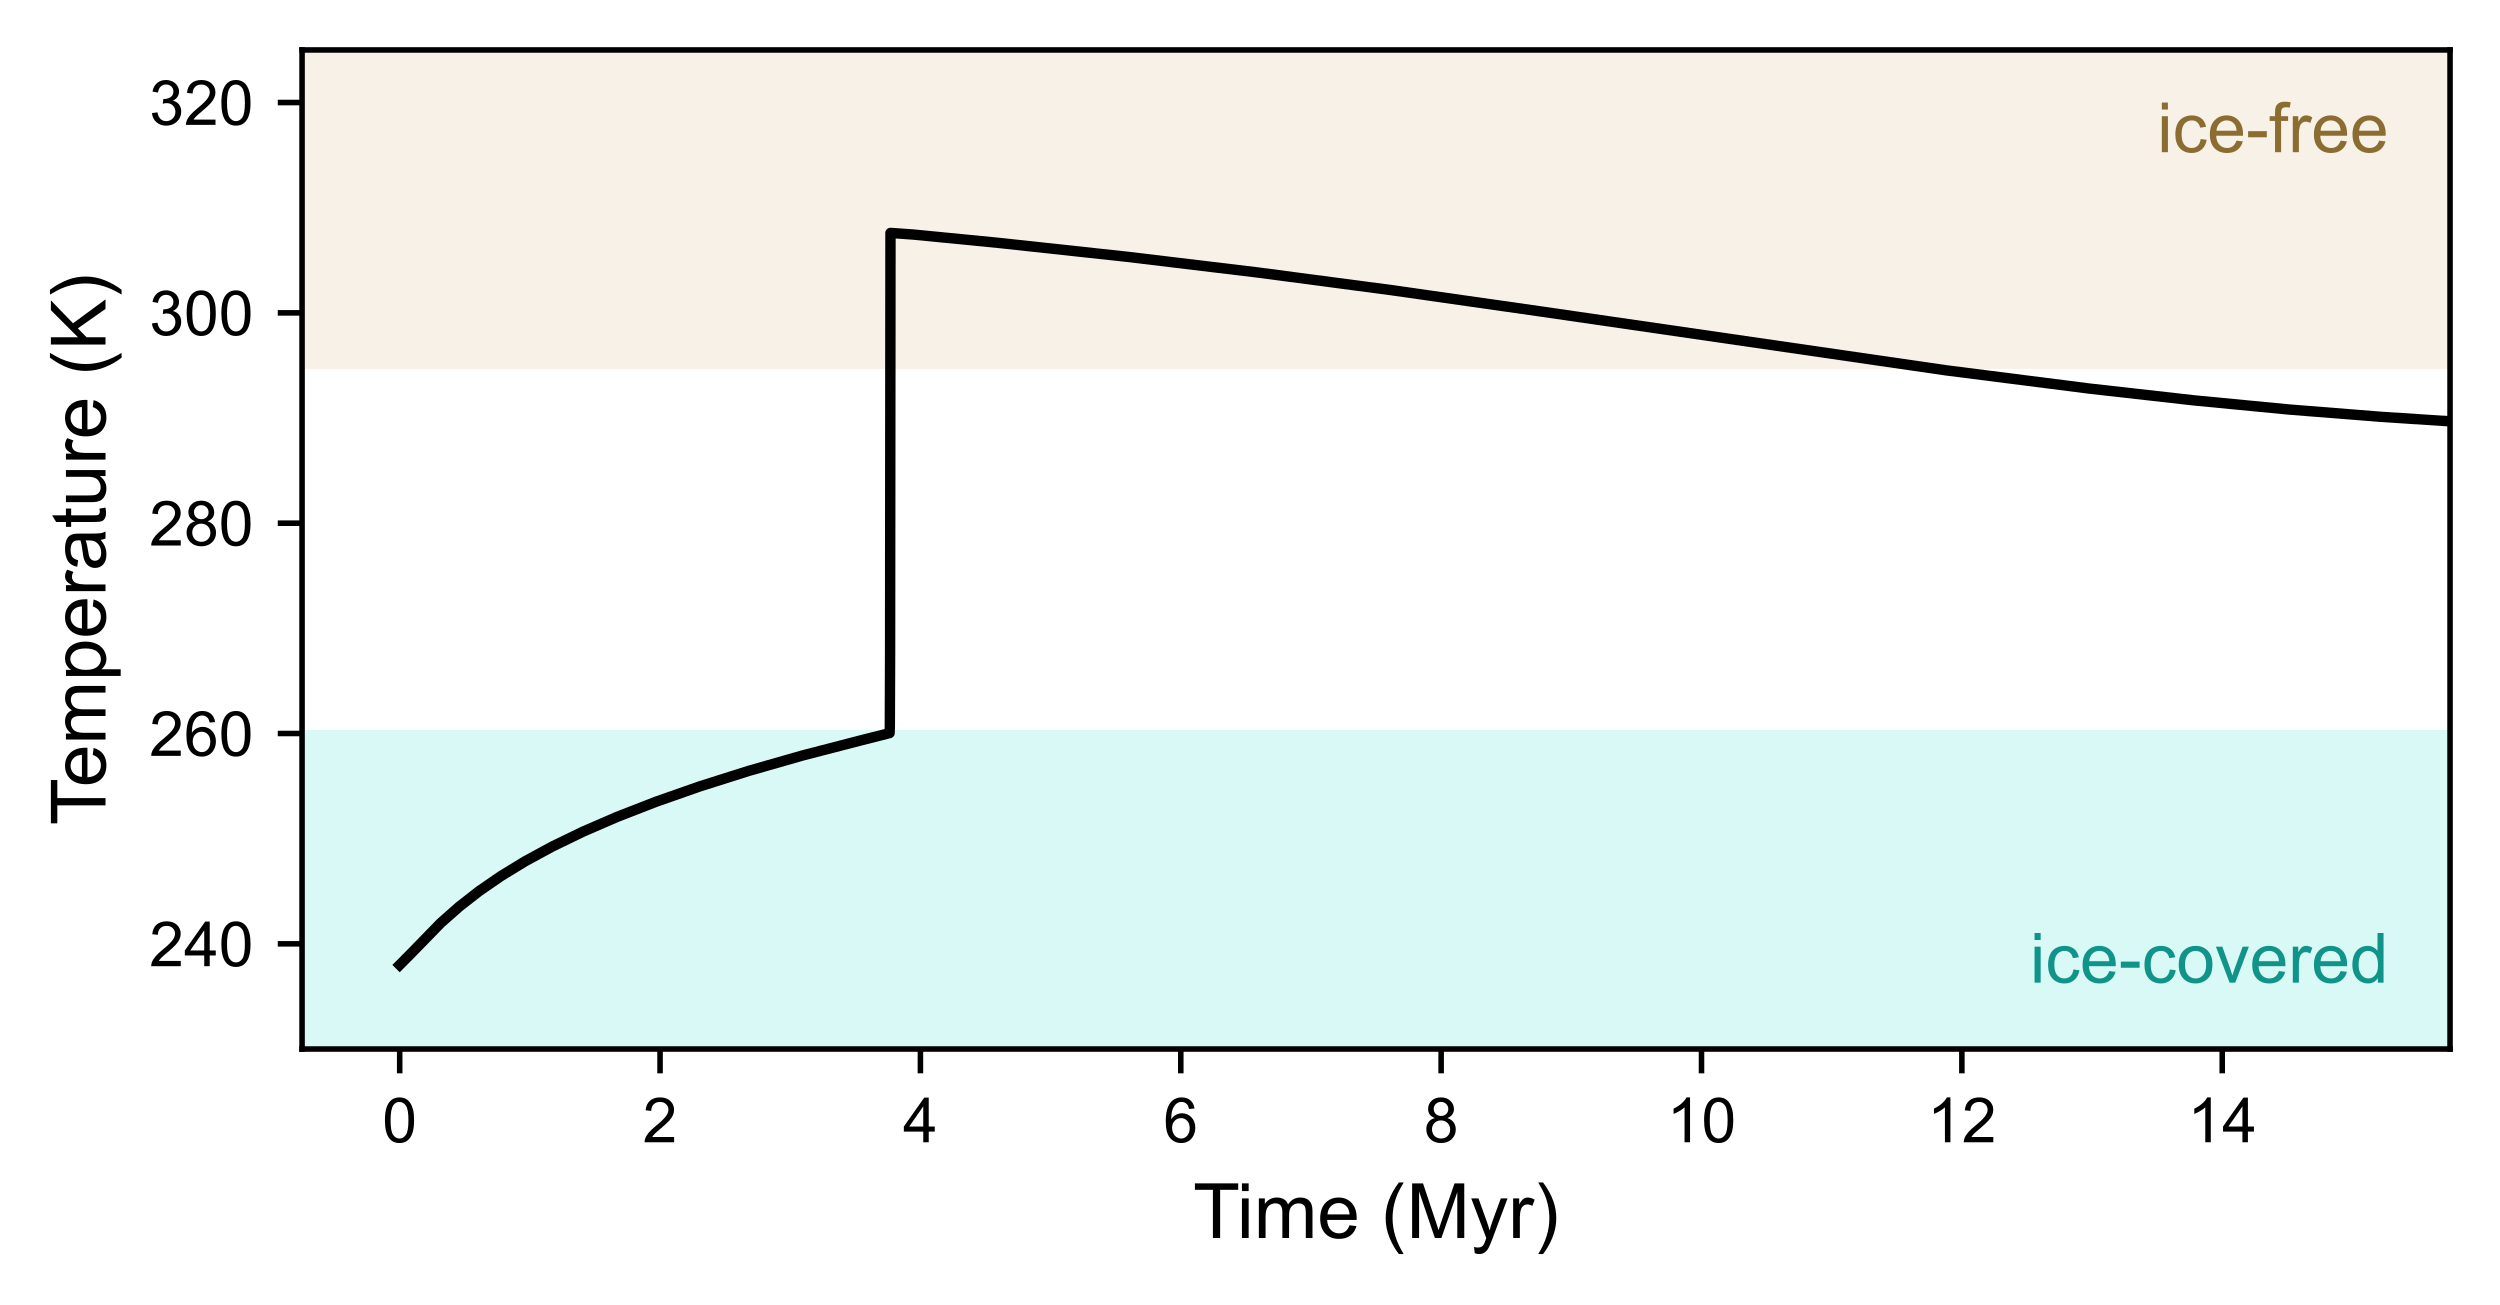
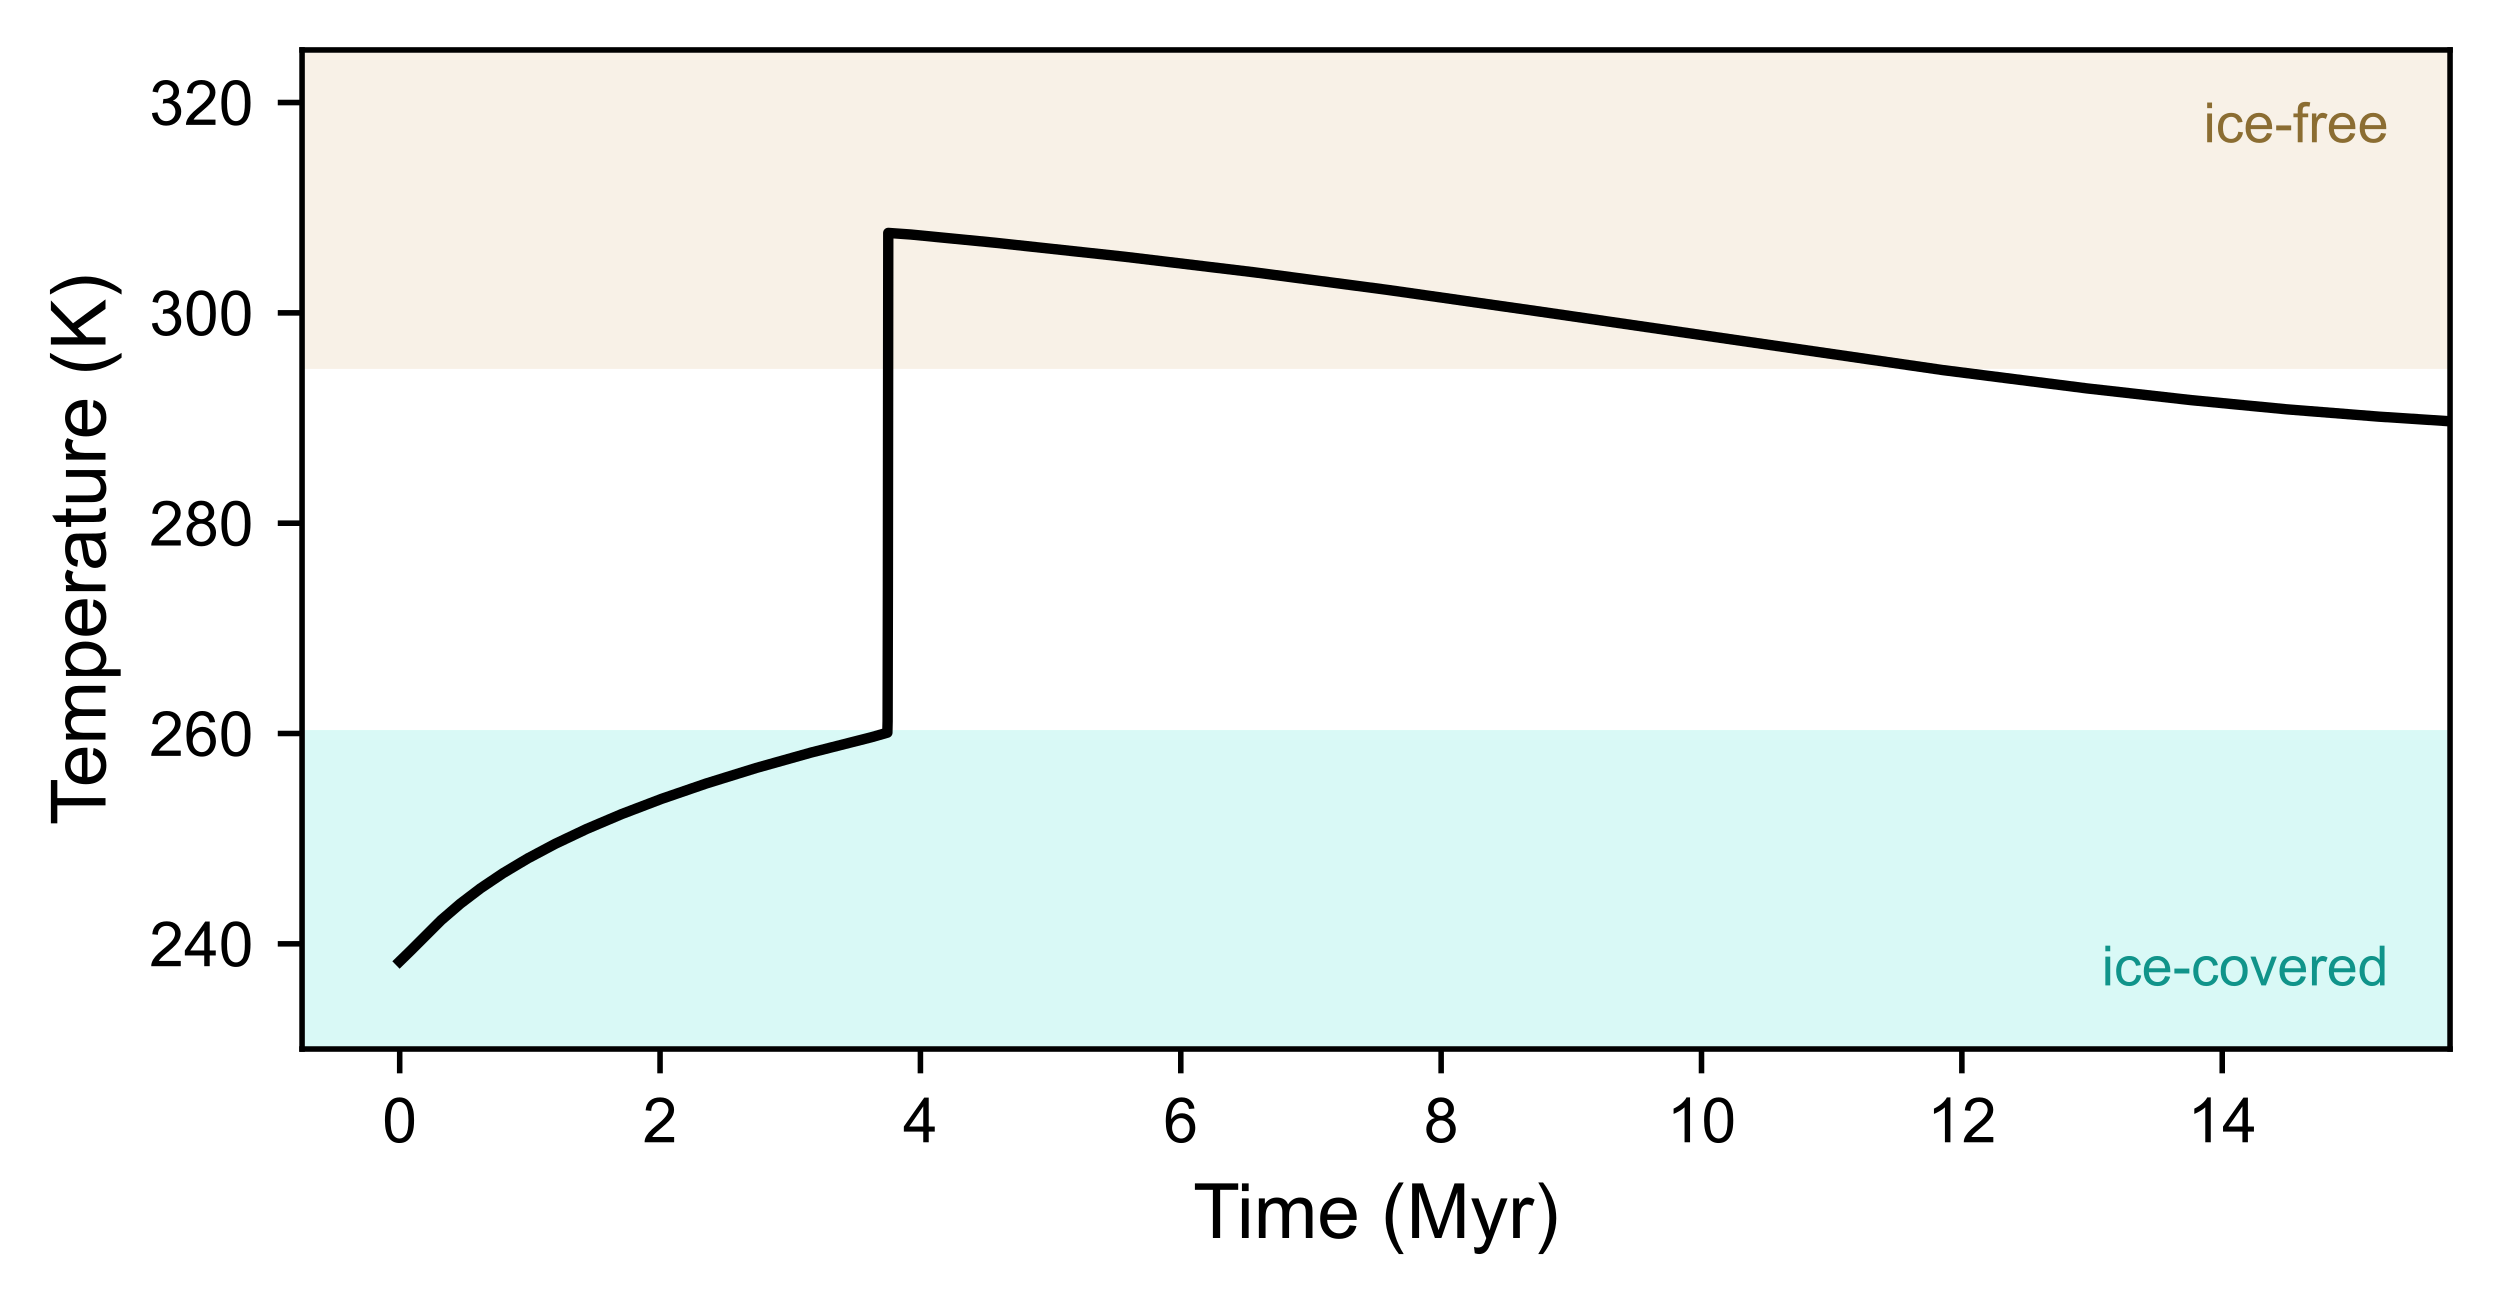
<svg xmlns="http://www.w3.org/2000/svg" xmlns:xlink="http://www.w3.org/1999/xlink" width="360.337pt" height="187.954pt" viewBox="0 0 360.337 187.954" version="1.1">
  <defs>
    <style type="text/css">*{stroke-linejoin: round; stroke-linecap: butt}</style>
  </defs>
  <g id="figure_1">
    <g id="patch_1">
      <path d="M 0 187.954  L 360.337 187.954  L 360.337 0  L 0 0  L 0 187.954  z " style="fill: none" />
    </g>
    <g id="axes_1">
      <g id="patch_2">
        <path d="M 43.537 151.2  L 353.137 151.2  L 353.137 7.2  L 43.537 7.2  L 43.537 151.2  z " style="fill: none" />
      </g>
      <g id="patch_3">
-         <path d="M 43.537 52.674  L 353.137 52.674  L 353.137 -15.537  L 43.537 -15.537  z " clip-path="url(#pe8b1b72b8a)" style="fill: #deb887; opacity: 0.2; stroke: #deb887; stroke-linejoin: miter" />
+         <path d="M 43.537 52.674  L 353.137 52.674  L 353.137 -15.537  L 43.537 -15.537  z " clip-path="url(#p3c1999693b)" style="fill: #deb887; opacity: 0.2; stroke: #deb887; stroke-linejoin: miter" />
      </g>
      <g id="patch_4">
-         <path d="M 43.537 166.358  L 353.137 166.358  L 353.137 105.726  L 43.537 105.726  z " clip-path="url(#pe8b1b72b8a)" style="fill: #40e0d0; opacity: 0.2; stroke: #40e0d0; stroke-linejoin: miter" />
+         <path d="M 43.537 166.358  L 353.137 166.358  L 353.137 105.726  L 43.537 105.726  z " clip-path="url(#p3c1999693b)" style="fill: #40e0d0; opacity: 0.2; stroke: #40e0d0; stroke-linejoin: miter" />
      </g>
      <g id="matplotlib.axis_1">
        <g id="xtick_1">
          <g id="line2d_1">
            <defs>
-               <path id="m2e816b3825" d="M 0 0  L 0 3.5  " style="stroke: #000000; stroke-width: 0.8" />
+               <path id="m2043c33c26" d="M 0 0  L 0 3.5  " style="stroke: #000000; stroke-width: 0.8" />
            </defs>
            <g>
-               <use xlink:href="#m2e816b3825" x="57.61" y="151.2" style="stroke: #000000; stroke-width: 0.8" />
+               <use xlink:href="#m2043c33c26" x="57.61" y="151.2" style="stroke: #000000; stroke-width: 0.8" />
            </g>
          </g>
          <g id="text_1">
            <g transform="translate(55.10765 164.642) scale(0.09 -0.09)">
              <defs>
                <path id="ArialMT-30" d="M 266 2259  Q 266 3072 433 3567  Q 600 4063 929 4331  Q 1259 4600 1759 4600  Q 2128 4600 2406 4451  Q 2684 4303 2865 4023  Q 3047 3744 3150 3342  Q 3253 2941 3253 2259  Q 3253 1453 3087 958  Q 2922 463 2592 192  Q 2263 -78 1759 -78  Q 1097 -78 719 397  Q 266 969 266 2259  z M 844 2259  Q 844 1131 1108 757  Q 1372 384 1759 384  Q 2147 384 2411 759  Q 2675 1134 2675 2259  Q 2675 3391 2411 3762  Q 2147 4134 1753 4134  Q 1366 4134 1134 3806  Q 844 3388 844 2259  z " transform="scale(0.015625)" />
              </defs>
              <use xlink:href="#ArialMT-30" />
            </g>
          </g>
        </g>
        <g id="xtick_2">
          <g id="line2d_2">
            <g>
-               <use xlink:href="#m2e816b3825" x="95.137" y="151.2" style="stroke: #000000; stroke-width: 0.8" />
+               <use xlink:href="#m2043c33c26" x="95.137" y="151.2" style="stroke: #000000; stroke-width: 0.8" />
            </g>
          </g>
          <g id="text_2">
            <g transform="translate(92.63492 164.642) scale(0.09 -0.09)">
              <defs>
                <path id="ArialMT-32" d="M 3222 541  L 3222 0  L 194 0  Q 188 203 259 391  Q 375 700 629 1000  Q 884 1300 1366 1694  Q 2113 2306 2375 2664  Q 2638 3022 2638 3341  Q 2638 3675 2398 3904  Q 2159 4134 1775 4134  Q 1369 4134 1125 3890  Q 881 3647 878 3216  L 300 3275  Q 359 3922 746 4261  Q 1134 4600 1788 4600  Q 2447 4600 2831 4234  Q 3216 3869 3216 3328  Q 3216 3053 3103 2787  Q 2991 2522 2730 2228  Q 2469 1934 1863 1422  Q 1356 997 1212 845  Q 1069 694 975 541  L 3222 541  z " transform="scale(0.015625)" />
              </defs>
              <use xlink:href="#ArialMT-32" />
            </g>
          </g>
        </g>
        <g id="xtick_3">
          <g id="line2d_3">
            <g>
-               <use xlink:href="#m2e816b3825" x="132.665" y="151.2" style="stroke: #000000; stroke-width: 0.8" />
+               <use xlink:href="#m2043c33c26" x="132.665" y="151.2" style="stroke: #000000; stroke-width: 0.8" />
            </g>
          </g>
          <g id="text_3">
            <g transform="translate(130.1622 164.642) scale(0.09 -0.09)">
              <defs>
                <path id="ArialMT-34" d="M 2069 0  L 2069 1097  L 81 1097  L 81 1613  L 2172 4581  L 2631 4581  L 2631 1613  L 3250 1613  L 3250 1097  L 2631 1097  L 2631 0  L 2069 0  z M 2069 1613  L 2069 3678  L 634 1613  L 2069 1613  z " transform="scale(0.015625)" />
              </defs>
              <use xlink:href="#ArialMT-34" />
            </g>
          </g>
        </g>
        <g id="xtick_4">
          <g id="line2d_4">
            <g>
-               <use xlink:href="#m2e816b3825" x="170.192" y="151.2" style="stroke: #000000; stroke-width: 0.8" />
+               <use xlink:href="#m2043c33c26" x="170.192" y="151.2" style="stroke: #000000; stroke-width: 0.8" />
            </g>
          </g>
          <g id="text_4">
            <g transform="translate(167.6895 164.642) scale(0.09 -0.09)">
              <defs>
                <path id="ArialMT-36" d="M 3184 3459  L 2625 3416  Q 2550 3747 2413 3897  Q 2184 4138 1850 4138  Q 1581 4138 1378 3988  Q 1113 3794 959 3422  Q 806 3050 800 2363  Q 1003 2672 1297 2822  Q 1591 2972 1913 2972  Q 2475 2972 2870 2558  Q 3266 2144 3266 1488  Q 3266 1056 3080 686  Q 2894 316 2569 119  Q 2244 -78 1831 -78  Q 1128 -78 684 439  Q 241 956 241 2144  Q 241 3472 731 4075  Q 1159 4600 1884 4600  Q 2425 4600 2770 4297  Q 3116 3994 3184 3459  z M 888 1484  Q 888 1194 1011 928  Q 1134 663 1356 523  Q 1578 384 1822 384  Q 2178 384 2434 671  Q 2691 959 2691 1453  Q 2691 1928 2437 2201  Q 2184 2475 1800 2475  Q 1419 2475 1153 2201  Q 888 1928 888 1484  z " transform="scale(0.015625)" />
              </defs>
              <use xlink:href="#ArialMT-36" />
            </g>
          </g>
        </g>
        <g id="xtick_5">
          <g id="line2d_5">
            <g>
-               <use xlink:href="#m2e816b3825" x="207.719" y="151.2" style="stroke: #000000; stroke-width: 0.8" />
+               <use xlink:href="#m2043c33c26" x="207.719" y="151.2" style="stroke: #000000; stroke-width: 0.8" />
            </g>
          </g>
          <g id="text_5">
            <g transform="translate(205.2167 164.642) scale(0.09 -0.09)">
              <defs>
                <path id="ArialMT-38" d="M 1131 2484  Q 781 2613 612 2850  Q 444 3088 444 3419  Q 444 3919 803 4259  Q 1163 4600 1759 4600  Q 2359 4600 2725 4251  Q 3091 3903 3091 3403  Q 3091 3084 2923 2848  Q 2756 2613 2416 2484  Q 2838 2347 3058 2040  Q 3278 1734 3278 1309  Q 3278 722 2862 322  Q 2447 -78 1769 -78  Q 1091 -78 675 323  Q 259 725 259 1325  Q 259 1772 486 2073  Q 713 2375 1131 2484  z M 1019 3438  Q 1019 3113 1228 2906  Q 1438 2700 1772 2700  Q 2097 2700 2305 2904  Q 2513 3109 2513 3406  Q 2513 3716 2298 3927  Q 2084 4138 1766 4138  Q 1444 4138 1231 3931  Q 1019 3725 1019 3438  z M 838 1322  Q 838 1081 952 856  Q 1066 631 1291 507  Q 1516 384 1775 384  Q 2178 384 2440 643  Q 2703 903 2703 1303  Q 2703 1709 2433 1975  Q 2163 2241 1756 2241  Q 1359 2241 1098 1978  Q 838 1716 838 1322  z " transform="scale(0.015625)" />
              </defs>
              <use xlink:href="#ArialMT-38" />
            </g>
          </g>
        </g>
        <g id="xtick_6">
          <g id="line2d_6">
            <g>
-               <use xlink:href="#m2e816b3825" x="245.246" y="151.2" style="stroke: #000000; stroke-width: 0.8" />
+               <use xlink:href="#m2043c33c26" x="245.246" y="151.2" style="stroke: #000000; stroke-width: 0.8" />
            </g>
          </g>
          <g id="text_6">
            <g transform="translate(240.2416 164.642) scale(0.09 -0.09)">
              <defs>
                <path id="ArialMT-31" d="M 2384 0  L 1822 0  L 1822 3584  Q 1619 3391 1289 3197  Q 959 3003 697 2906  L 697 3450  Q 1169 3672 1522 3987  Q 1875 4303 2022 4600  L 2384 4600  L 2384 0  z " transform="scale(0.015625)" />
              </defs>
              <use xlink:href="#ArialMT-31" />
-               <use xlink:href="#ArialMT-30" x="55.615" />
+               <use xlink:href="#ArialMT-30" transform="translate(55.61523 0)" />
            </g>
          </g>
        </g>
        <g id="xtick_7">
          <g id="line2d_7">
            <g>
-               <use xlink:href="#m2e816b3825" x="282.774" y="151.2" style="stroke: #000000; stroke-width: 0.8" />
+               <use xlink:href="#m2043c33c26" x="282.774" y="151.2" style="stroke: #000000; stroke-width: 0.8" />
            </g>
          </g>
          <g id="text_7">
            <g transform="translate(277.7689 164.642) scale(0.09 -0.09)">
              <use xlink:href="#ArialMT-31" />
-               <use xlink:href="#ArialMT-32" x="55.615" />
+               <use xlink:href="#ArialMT-32" transform="translate(55.61523 0)" />
            </g>
          </g>
        </g>
        <g id="xtick_8">
          <g id="line2d_8">
            <g>
-               <use xlink:href="#m2e816b3825" x="320.301" y="151.2" style="stroke: #000000; stroke-width: 0.8" />
+               <use xlink:href="#m2043c33c26" x="320.301" y="151.2" style="stroke: #000000; stroke-width: 0.8" />
            </g>
          </g>
          <g id="text_8">
            <g transform="translate(315.2961 164.642) scale(0.09 -0.09)">
              <use xlink:href="#ArialMT-31" />
-               <use xlink:href="#ArialMT-34" x="55.615" />
+               <use xlink:href="#ArialMT-34" transform="translate(55.61523 0)" />
            </g>
          </g>
        </g>
        <g id="text_9">
          <g transform="translate(171.9691 178.4384) scale(0.11 -0.11)">
            <defs>
              <path id="ArialMT-54" d="M 1659 0  L 1659 4041  L 150 4041  L 150 4581  L 3781 4581  L 3781 4041  L 2266 4041  L 2266 0  L 1659 0  z " transform="scale(0.015625)" />
              <path id="ArialMT-69" d="M 425 3934  L 425 4581  L 988 4581  L 988 3934  L 425 3934  z M 425 0  L 425 3319  L 988 3319  L 988 0  L 425 0  z " transform="scale(0.015625)" />
              <path id="ArialMT-6d" d="M 422 0  L 422 3319  L 925 3319  L 925 2853  Q 1081 3097 1340 3245  Q 1600 3394 1931 3394  Q 2300 3394 2536 3241  Q 2772 3088 2869 2813  Q 3263 3394 3894 3394  Q 4388 3394 4653 3120  Q 4919 2847 4919 2278  L 4919 0  L 4359 0  L 4359 2091  Q 4359 2428 4304 2576  Q 4250 2725 4106 2815  Q 3963 2906 3769 2906  Q 3419 2906 3187 2673  Q 2956 2441 2956 1928  L 2956 0  L 2394 0  L 2394 2156  Q 2394 2531 2256 2718  Q 2119 2906 1806 2906  Q 1569 2906 1367 2781  Q 1166 2656 1075 2415  Q 984 2175 984 1722  L 984 0  L 422 0  z " transform="scale(0.015625)" />
              <path id="ArialMT-65" d="M 2694 1069  L 3275 997  Q 3138 488 2766 206  Q 2394 -75 1816 -75  Q 1088 -75 661 373  Q 234 822 234 1631  Q 234 2469 665 2931  Q 1097 3394 1784 3394  Q 2450 3394 2872 2941  Q 3294 2488 3294 1666  Q 3294 1616 3291 1516  L 816 1516  Q 847 969 1125 678  Q 1403 388 1819 388  Q 2128 388 2347 550  Q 2566 713 2694 1069  z M 847 1978  L 2700 1978  Q 2663 2397 2488 2606  Q 2219 2931 1791 2931  Q 1403 2931 1139 2672  Q 875 2413 847 1978  z " transform="scale(0.015625)" />
              <path id="ArialMT-20" transform="scale(0.015625)" />
              <path id="ArialMT-28" d="M 1497 -1347  Q 1031 -759 709 28  Q 388 816 388 1659  Q 388 2403 628 3084  Q 909 3875 1497 4659  L 1900 4659  Q 1522 4009 1400 3731  Q 1209 3300 1100 2831  Q 966 2247 966 1656  Q 966 153 1900 -1347  L 1497 -1347  z " transform="scale(0.015625)" />
              <path id="ArialMT-4d" d="M 475 0  L 475 4581  L 1388 4581  L 2472 1338  Q 2622 884 2691 659  Q 2769 909 2934 1394  L 4031 4581  L 4847 4581  L 4847 0  L 4263 0  L 4263 3834  L 2931 0  L 2384 0  L 1059 3900  L 1059 0  L 475 0  z " transform="scale(0.015625)" />
              <path id="ArialMT-79" d="M 397 -1278  L 334 -750  Q 519 -800 656 -800  Q 844 -800 956 -737  Q 1069 -675 1141 -563  Q 1194 -478 1313 -144  Q 1328 -97 1363 -6  L 103 3319  L 709 3319  L 1400 1397  Q 1534 1031 1641 628  Q 1738 1016 1872 1384  L 2581 3319  L 3144 3319  L 1881 -56  Q 1678 -603 1566 -809  Q 1416 -1088 1222 -1217  Q 1028 -1347 759 -1347  Q 597 -1347 397 -1278  z " transform="scale(0.015625)" />
              <path id="ArialMT-72" d="M 416 0  L 416 3319  L 922 3319  L 922 2816  Q 1116 3169 1280 3281  Q 1444 3394 1641 3394  Q 1925 3394 2219 3213  L 2025 2691  Q 1819 2813 1613 2813  Q 1428 2813 1281 2702  Q 1134 2591 1072 2394  Q 978 2094 978 1738  L 978 0  L 416 0  z " transform="scale(0.015625)" />
              <path id="ArialMT-29" d="M 791 -1347  L 388 -1347  Q 1322 153 1322 1656  Q 1322 2244 1188 2822  Q 1081 3291 891 3722  Q 769 4003 388 4659  L 791 4659  Q 1378 3875 1659 3084  Q 1900 2403 1900 1659  Q 1900 816 1576 28  Q 1253 -759 791 -1347  z " transform="scale(0.015625)" />
            </defs>
            <use xlink:href="#ArialMT-54" />
-             <use xlink:href="#ArialMT-69" x="57.334" />
-             <use xlink:href="#ArialMT-6d" x="79.551" />
-             <use xlink:href="#ArialMT-65" x="162.852" />
-             <use xlink:href="#ArialMT-20" x="218.467" />
-             <use xlink:href="#ArialMT-28" x="246.25" />
-             <use xlink:href="#ArialMT-4d" x="279.551" />
-             <use xlink:href="#ArialMT-79" x="362.852" />
-             <use xlink:href="#ArialMT-72" x="412.852" />
-             <use xlink:href="#ArialMT-29" x="446.152" />
+             <use xlink:href="#ArialMT-69" transform="translate(57.33398 0)" />
+             <use xlink:href="#ArialMT-6d" transform="translate(79.55078 0)" />
+             <use xlink:href="#ArialMT-65" transform="translate(162.8516 0)" />
+             <use xlink:href="#ArialMT-20" transform="translate(218.4668 0)" />
+             <use xlink:href="#ArialMT-28" transform="translate(246.25 0)" />
+             <use xlink:href="#ArialMT-4d" transform="translate(279.5508 0)" />
+             <use xlink:href="#ArialMT-79" transform="translate(362.8516 0)" />
+             <use xlink:href="#ArialMT-72" transform="translate(412.8516 0)" />
+             <use xlink:href="#ArialMT-29" transform="translate(446.1523 0)" />
          </g>
        </g>
      </g>
      <g id="matplotlib.axis_2">
        <g id="ytick_1">
          <g id="line2d_9">
            <defs>
-               <path id="m48f3dcc466" d="M 0 0  L -3.5 0  " style="stroke: #000000; stroke-width: 0.8" />
+               <path id="me4bcf6c6a2" d="M 0 0  L -3.5 0  " style="stroke: #000000; stroke-width: 0.8" />
            </defs>
            <g>
-               <use xlink:href="#m48f3dcc466" x="43.537" y="136.042" style="stroke: #000000; stroke-width: 0.8" />
+               <use xlink:href="#me4bcf6c6a2" x="43.537" y="136.042" style="stroke: #000000; stroke-width: 0.8" />
            </g>
          </g>
          <g id="text_10">
            <g transform="translate(21.52281 139.2631) scale(0.09 -0.09)">
              <use xlink:href="#ArialMT-32" />
-               <use xlink:href="#ArialMT-34" x="55.615" />
-               <use xlink:href="#ArialMT-30" x="111.23" />
+               <use xlink:href="#ArialMT-34" transform="translate(55.61523 0)" />
+               <use xlink:href="#ArialMT-30" transform="translate(111.2305 0)" />
            </g>
          </g>
        </g>
        <g id="ytick_2">
          <g id="line2d_10">
            <g>
-               <use xlink:href="#m48f3dcc466" x="43.537" y="105.726" style="stroke: #000000; stroke-width: 0.8" />
+               <use xlink:href="#me4bcf6c6a2" x="43.537" y="105.726" style="stroke: #000000; stroke-width: 0.8" />
            </g>
          </g>
          <g id="text_11">
            <g transform="translate(21.52281 108.9473) scale(0.09 -0.09)">
              <use xlink:href="#ArialMT-32" />
-               <use xlink:href="#ArialMT-36" x="55.615" />
-               <use xlink:href="#ArialMT-30" x="111.23" />
+               <use xlink:href="#ArialMT-36" transform="translate(55.61523 0)" />
+               <use xlink:href="#ArialMT-30" transform="translate(111.2305 0)" />
            </g>
          </g>
        </g>
        <g id="ytick_3">
          <g id="line2d_11">
            <g>
-               <use xlink:href="#m48f3dcc466" x="43.537" y="75.411" style="stroke: #000000; stroke-width: 0.8" />
+               <use xlink:href="#me4bcf6c6a2" x="43.537" y="75.411" style="stroke: #000000; stroke-width: 0.8" />
            </g>
          </g>
          <g id="text_12">
            <g transform="translate(21.52281 78.63154) scale(0.09 -0.09)">
              <use xlink:href="#ArialMT-32" />
-               <use xlink:href="#ArialMT-38" x="55.615" />
-               <use xlink:href="#ArialMT-30" x="111.23" />
+               <use xlink:href="#ArialMT-38" transform="translate(55.61523 0)" />
+               <use xlink:href="#ArialMT-30" transform="translate(111.2305 0)" />
            </g>
          </g>
        </g>
        <g id="ytick_4">
          <g id="line2d_12">
            <g>
-               <use xlink:href="#m48f3dcc466" x="43.537" y="45.095" style="stroke: #000000; stroke-width: 0.8" />
+               <use xlink:href="#me4bcf6c6a2" x="43.537" y="45.095" style="stroke: #000000; stroke-width: 0.8" />
            </g>
          </g>
          <g id="text_13">
            <g transform="translate(21.52281 48.31575) scale(0.09 -0.09)">
              <defs>
                <path id="ArialMT-33" d="M 269 1209  L 831 1284  Q 928 806 1161 595  Q 1394 384 1728 384  Q 2125 384 2398 659  Q 2672 934 2672 1341  Q 2672 1728 2419 1979  Q 2166 2231 1775 2231  Q 1616 2231 1378 2169  L 1441 2663  Q 1497 2656 1531 2656  Q 1891 2656 2178 2843  Q 2466 3031 2466 3422  Q 2466 3731 2256 3934  Q 2047 4138 1716 4138  Q 1388 4138 1169 3931  Q 950 3725 888 3313  L 325 3413  Q 428 3978 793 4289  Q 1159 4600 1703 4600  Q 2078 4600 2393 4439  Q 2709 4278 2876 4000  Q 3044 3722 3044 3409  Q 3044 3113 2884 2869  Q 2725 2625 2413 2481  Q 2819 2388 3044 2092  Q 3269 1797 3269 1353  Q 3269 753 2831 336  Q 2394 -81 1725 -81  Q 1122 -81 723 278  Q 325 638 269 1209  z " transform="scale(0.015625)" />
              </defs>
              <use xlink:href="#ArialMT-33" />
-               <use xlink:href="#ArialMT-30" x="55.615" />
-               <use xlink:href="#ArialMT-30" x="111.23" />
+               <use xlink:href="#ArialMT-30" transform="translate(55.61523 0)" />
+               <use xlink:href="#ArialMT-30" transform="translate(111.2305 0)" />
            </g>
          </g>
        </g>
        <g id="ytick_5">
          <g id="line2d_13">
            <g>
-               <use xlink:href="#m48f3dcc466" x="43.537" y="14.779" style="stroke: #000000; stroke-width: 0.8" />
+               <use xlink:href="#me4bcf6c6a2" x="43.537" y="14.779" style="stroke: #000000; stroke-width: 0.8" />
            </g>
          </g>
          <g id="text_14">
            <g transform="translate(21.52281 17.99996) scale(0.09 -0.09)">
              <use xlink:href="#ArialMT-33" />
-               <use xlink:href="#ArialMT-32" x="55.615" />
-               <use xlink:href="#ArialMT-30" x="111.23" />
+               <use xlink:href="#ArialMT-32" transform="translate(55.61523 0)" />
+               <use xlink:href="#ArialMT-30" transform="translate(111.2305 0)" />
            </g>
          </g>
        </g>
        <g id="text_15">
          <g transform="translate(15.20766 118.9298) rotate(-90) scale(0.11 -0.11)">
            <defs>
              <path id="ArialMT-70" d="M 422 -1272  L 422 3319  L 934 3319  L 934 2888  Q 1116 3141 1344 3267  Q 1572 3394 1897 3394  Q 2322 3394 2647 3175  Q 2972 2956 3137 2557  Q 3303 2159 3303 1684  Q 3303 1175 3120 767  Q 2938 359 2589 142  Q 2241 -75 1856 -75  Q 1575 -75 1351 44  Q 1128 163 984 344  L 984 -1272  L 422 -1272  z M 931 1641  Q 931 1000 1190 694  Q 1450 388 1819 388  Q 2194 388 2461 705  Q 2728 1022 2728 1688  Q 2728 2322 2467 2637  Q 2206 2953 1844 2953  Q 1484 2953 1207 2617  Q 931 2281 931 1641  z " transform="scale(0.015625)" />
              <path id="ArialMT-61" d="M 2588 409  Q 2275 144 1986 34  Q 1697 -75 1366 -75  Q 819 -75 525 192  Q 231 459 231 875  Q 231 1119 342 1320  Q 453 1522 633 1644  Q 813 1766 1038 1828  Q 1203 1872 1538 1913  Q 2219 1994 2541 2106  Q 2544 2222 2544 2253  Q 2544 2597 2384 2738  Q 2169 2928 1744 2928  Q 1347 2928 1158 2789  Q 969 2650 878 2297  L 328 2372  Q 403 2725 575 2942  Q 747 3159 1072 3276  Q 1397 3394 1825 3394  Q 2250 3394 2515 3294  Q 2781 3194 2906 3042  Q 3031 2891 3081 2659  Q 3109 2516 3109 2141  L 3109 1391  Q 3109 606 3145 398  Q 3181 191 3288 0  L 2700 0  Q 2613 175 2588 409  z M 2541 1666  Q 2234 1541 1622 1453  Q 1275 1403 1131 1340  Q 988 1278 909 1158  Q 831 1038 831 891  Q 831 666 1001 516  Q 1172 366 1500 366  Q 1825 366 2078 508  Q 2331 650 2450 897  Q 2541 1088 2541 1459  L 2541 1666  z " transform="scale(0.015625)" />
              <path id="ArialMT-74" d="M 1650 503  L 1731 6  Q 1494 -44 1306 -44  Q 1000 -44 831 53  Q 663 150 594 308  Q 525 466 525 972  L 525 2881  L 113 2881  L 113 3319  L 525 3319  L 525 4141  L 1084 4478  L 1084 3319  L 1650 3319  L 1650 2881  L 1084 2881  L 1084 941  Q 1084 700 1114 631  Q 1144 563 1211 522  Q 1278 481 1403 481  Q 1497 481 1650 503  z " transform="scale(0.015625)" />
              <path id="ArialMT-75" d="M 2597 0  L 2597 488  Q 2209 -75 1544 -75  Q 1250 -75 995 37  Q 741 150 617 320  Q 494 491 444 738  Q 409 903 409 1263  L 409 3319  L 972 3319  L 972 1478  Q 972 1038 1006 884  Q 1059 663 1231 536  Q 1403 409 1656 409  Q 1909 409 2131 539  Q 2353 669 2445 892  Q 2538 1116 2538 1541  L 2538 3319  L 3100 3319  L 3100 0  L 2597 0  z " transform="scale(0.015625)" />
              <path id="ArialMT-4b" d="M 469 0  L 469 4581  L 1075 4581  L 1075 2309  L 3350 4581  L 4172 4581  L 2250 2725  L 4256 0  L 3456 0  L 1825 2319  L 1075 1588  L 1075 0  L 469 0  z " transform="scale(0.015625)" />
            </defs>
            <use xlink:href="#ArialMT-54" />
-             <use xlink:href="#ArialMT-65" x="49.959" />
-             <use xlink:href="#ArialMT-6d" x="105.574" />
-             <use xlink:href="#ArialMT-70" x="188.875" />
-             <use xlink:href="#ArialMT-65" x="244.49" />
-             <use xlink:href="#ArialMT-72" x="300.105" />
-             <use xlink:href="#ArialMT-61" x="333.406" />
-             <use xlink:href="#ArialMT-74" x="389.021" />
-             <use xlink:href="#ArialMT-75" x="416.805" />
-             <use xlink:href="#ArialMT-72" x="472.42" />
-             <use xlink:href="#ArialMT-65" x="505.721" />
-             <use xlink:href="#ArialMT-20" x="561.336" />
-             <use xlink:href="#ArialMT-28" x="589.119" />
-             <use xlink:href="#ArialMT-4b" x="622.42" />
-             <use xlink:href="#ArialMT-29" x="689.119" />
+             <use xlink:href="#ArialMT-65" transform="translate(49.95898 0)" />
+             <use xlink:href="#ArialMT-6d" transform="translate(105.5742 0)" />
+             <use xlink:href="#ArialMT-70" transform="translate(188.875 0)" />
+             <use xlink:href="#ArialMT-65" transform="translate(244.4902 0)" />
+             <use xlink:href="#ArialMT-72" transform="translate(300.1055 0)" />
+             <use xlink:href="#ArialMT-61" transform="translate(333.4062 0)" />
+             <use xlink:href="#ArialMT-74" transform="translate(389.0215 0)" />
+             <use xlink:href="#ArialMT-75" transform="translate(416.8047 0)" />
+             <use xlink:href="#ArialMT-72" transform="translate(472.4199 0)" />
+             <use xlink:href="#ArialMT-65" transform="translate(505.7207 0)" />
+             <use xlink:href="#ArialMT-20" transform="translate(561.3359 0)" />
+             <use xlink:href="#ArialMT-28" transform="translate(589.1191 0)" />
+             <use xlink:href="#ArialMT-4b" transform="translate(622.4199 0)" />
+             <use xlink:href="#ArialMT-29" transform="translate(689.1191 0)" />
          </g>
        </g>
      </g>
      <g id="line2d_14">
-         <path d="M 57.61 139.074  L 59.092 137.586  L 63.521 133.039  L 66.204 130.666  L 69.075 128.429  L 72.227 126.257  L 75.717 124.126  L 79.62 122.007  L 84.011 119.88  L 88.945 117.742  L 94.537 115.565  L 100.841 113.353  L 107.897 111.118  L 115.665 108.893  L 124.183 106.687  L 128.218 105.664  L 128.255 104.81  L 128.293 94.187  L 128.349 33.576  L 128.443 33.579  L 131.633 33.806  L 143.96 35.011  L 162.536 37.022  L 181.262 39.273  L 200.533 41.818  L 221.942 44.874  L 280.428 53.369  L 301.162 56.009  L 316.248 57.709  L 329.87 59.021  L 343.193 60.081  L 353.156 60.731  L 353.156 60.731  " clip-path="url(#pe8b1b72b8a)" style="fill: none; stroke: #000000; stroke-width: 1.5; stroke-linecap: square" />
+         <path d="M 57.61 138.567  L 59.111 137.103  L 63.596 132.624  L 66.335 130.263  L 69.262 128.037  L 72.49 125.866  L 76.073 123.727  L 80.07 121.605  L 84.555 119.48  L 89.621 117.33  L 95.344 115.147  L 101.798 112.927  L 108.985 110.694  L 116.903 108.469  L 125.572 106.268  L 127.899 105.601  L 127.936 103.957  L 127.974 85.147  L 128.03 33.574  L 128.105 33.577  L 131.276 33.801  L 143.472 34.992  L 162.067 37.002  L 180.812 39.254  L 200.082 41.796  L 221.51 44.852  L 279.978 53.336  L 300.749 55.977  L 315.892 57.681  L 329.551 58.995  L 342.93 60.058  L 353.156 60.724  L 353.156 60.724  " clip-path="url(#p3c1999693b)" style="fill: none; stroke: #000000; stroke-width: 1.5; stroke-linecap: square" />
      </g>
      <g id="patch_5">
        <path d="M 43.537 151.2  L 43.537 7.2  " style="fill: none; stroke: #000000; stroke-width: 0.8; stroke-linejoin: miter; stroke-linecap: square" />
      </g>
      <g id="patch_6">
        <path d="M 353.137 151.2  L 353.137 7.2  " style="fill: none; stroke: #000000; stroke-width: 0.8; stroke-linejoin: miter; stroke-linecap: square" />
      </g>
      <g id="patch_7">
        <path d="M 43.537 151.2  L 353.137 151.2  " style="fill: none; stroke: #000000; stroke-width: 0.8; stroke-linejoin: miter; stroke-linecap: square" />
      </g>
      <g id="patch_8">
        <path d="M 43.537 7.2  L 353.137 7.2  " style="fill: none; stroke: #000000; stroke-width: 0.8; stroke-linejoin: miter; stroke-linecap: square" />
      </g>
      <g id="text_16">
-         <g style="fill: #10948a" transform="translate(292.5856 141.6336) scale(0.1 -0.1)">
+         <g style="fill: #10948a" transform="translate(302.9228 142.0311) scale(0.08 -0.08)">
          <defs>
            <path id="ArialMT-63" d="M 2588 1216  L 3141 1144  Q 3050 572 2676 248  Q 2303 -75 1759 -75  Q 1078 -75 664 370  Q 250 816 250 1647  Q 250 2184 428 2587  Q 606 2991 970 3192  Q 1334 3394 1763 3394  Q 2303 3394 2647 3120  Q 2991 2847 3088 2344  L 2541 2259  Q 2463 2594 2264 2762  Q 2066 2931 1784 2931  Q 1359 2931 1093 2626  Q 828 2322 828 1663  Q 828 994 1084 691  Q 1341 388 1753 388  Q 2084 388 2306 591  Q 2528 794 2588 1216  z " transform="scale(0.015625)" />
            <path id="ArialMT-2d" d="M 203 1375  L 203 1941  L 1931 1941  L 1931 1375  L 203 1375  z " transform="scale(0.015625)" />
            <path id="ArialMT-6f" d="M 213 1659  Q 213 2581 725 3025  Q 1153 3394 1769 3394  Q 2453 3394 2887 2945  Q 3322 2497 3322 1706  Q 3322 1066 3130 698  Q 2938 331 2570 128  Q 2203 -75 1769 -75  Q 1072 -75 642 372  Q 213 819 213 1659  z M 791 1659  Q 791 1022 1069 705  Q 1347 388 1769 388  Q 2188 388 2466 706  Q 2744 1025 2744 1678  Q 2744 2294 2464 2611  Q 2184 2928 1769 2928  Q 1347 2928 1069 2612  Q 791 2297 791 1659  z " transform="scale(0.015625)" />
            <path id="ArialMT-76" d="M 1344 0  L 81 3319  L 675 3319  L 1388 1331  Q 1503 1009 1600 663  Q 1675 925 1809 1294  L 2547 3319  L 3125 3319  L 1869 0  L 1344 0  z " transform="scale(0.015625)" />
            <path id="ArialMT-64" d="M 2575 0  L 2575 419  Q 2259 -75 1647 -75  Q 1250 -75 917 144  Q 584 363 401 755  Q 219 1147 219 1656  Q 219 2153 384 2558  Q 550 2963 881 3178  Q 1213 3394 1622 3394  Q 1922 3394 2156 3267  Q 2391 3141 2538 2938  L 2538 4581  L 3097 4581  L 3097 0  L 2575 0  z M 797 1656  Q 797 1019 1065 703  Q 1334 388 1700 388  Q 2069 388 2326 689  Q 2584 991 2584 1609  Q 2584 2291 2321 2609  Q 2059 2928 1675 2928  Q 1300 2928 1048 2622  Q 797 2316 797 1656  z " transform="scale(0.015625)" />
          </defs>
          <use xlink:href="#ArialMT-69" />
-           <use xlink:href="#ArialMT-63" x="22.217" />
-           <use xlink:href="#ArialMT-65" x="72.217" />
-           <use xlink:href="#ArialMT-2d" x="127.832" />
-           <use xlink:href="#ArialMT-63" x="161.133" />
-           <use xlink:href="#ArialMT-6f" x="211.133" />
-           <use xlink:href="#ArialMT-76" x="266.748" />
-           <use xlink:href="#ArialMT-65" x="316.748" />
-           <use xlink:href="#ArialMT-72" x="372.363" />
-           <use xlink:href="#ArialMT-65" x="405.664" />
-           <use xlink:href="#ArialMT-64" x="461.279" />
+           <use xlink:href="#ArialMT-63" transform="translate(22.2168 0)" />
+           <use xlink:href="#ArialMT-65" transform="translate(72.2168 0)" />
+           <use xlink:href="#ArialMT-2d" transform="translate(127.832 0)" />
+           <use xlink:href="#ArialMT-63" transform="translate(161.1328 0)" />
+           <use xlink:href="#ArialMT-6f" transform="translate(211.1328 0)" />
+           <use xlink:href="#ArialMT-76" transform="translate(266.748 0)" />
+           <use xlink:href="#ArialMT-65" transform="translate(316.748 0)" />
+           <use xlink:href="#ArialMT-72" transform="translate(372.3633 0)" />
+           <use xlink:href="#ArialMT-65" transform="translate(405.6641 0)" />
+           <use xlink:href="#ArialMT-64" transform="translate(461.2793 0)" />
        </g>
      </g>
      <g id="text_17">
-         <g style="fill: #8b6d32" transform="translate(310.9293 21.93676) scale(0.1 -0.1)">
+         <g style="fill: #8b6d32" transform="translate(317.5978 20.5052) scale(0.08 -0.08)">
          <defs>
            <path id="ArialMT-66" d="M 556 0  L 556 2881  L 59 2881  L 59 3319  L 556 3319  L 556 3672  Q 556 4006 616 4169  Q 697 4388 901 4523  Q 1106 4659 1475 4659  Q 1713 4659 2000 4603  L 1916 4113  Q 1741 4144 1584 4144  Q 1328 4144 1222 4034  Q 1116 3925 1116 3625  L 1116 3319  L 1763 3319  L 1763 2881  L 1116 2881  L 1116 0  L 556 0  z " transform="scale(0.015625)" />
          </defs>
          <use xlink:href="#ArialMT-69" />
-           <use xlink:href="#ArialMT-63" x="22.217" />
-           <use xlink:href="#ArialMT-65" x="72.217" />
-           <use xlink:href="#ArialMT-2d" x="127.832" />
-           <use xlink:href="#ArialMT-66" x="161.133" />
-           <use xlink:href="#ArialMT-72" x="188.916" />
-           <use xlink:href="#ArialMT-65" x="222.217" />
-           <use xlink:href="#ArialMT-65" x="277.832" />
+           <use xlink:href="#ArialMT-63" transform="translate(22.2168 0)" />
+           <use xlink:href="#ArialMT-65" transform="translate(72.2168 0)" />
+           <use xlink:href="#ArialMT-2d" transform="translate(127.832 0)" />
+           <use xlink:href="#ArialMT-66" transform="translate(161.1328 0)" />
+           <use xlink:href="#ArialMT-72" transform="translate(188.916 0)" />
+           <use xlink:href="#ArialMT-65" transform="translate(222.2168 0)" />
+           <use xlink:href="#ArialMT-65" transform="translate(277.832 0)" />
        </g>
      </g>
    </g>
  </g>
  <defs>
-     <clipPath id="pe8b1b72b8a">
+     <clipPath id="p3c1999693b">
      <rect x="43.537" y="7.2" width="309.6" height="144" />
    </clipPath>
  </defs>
</svg>
